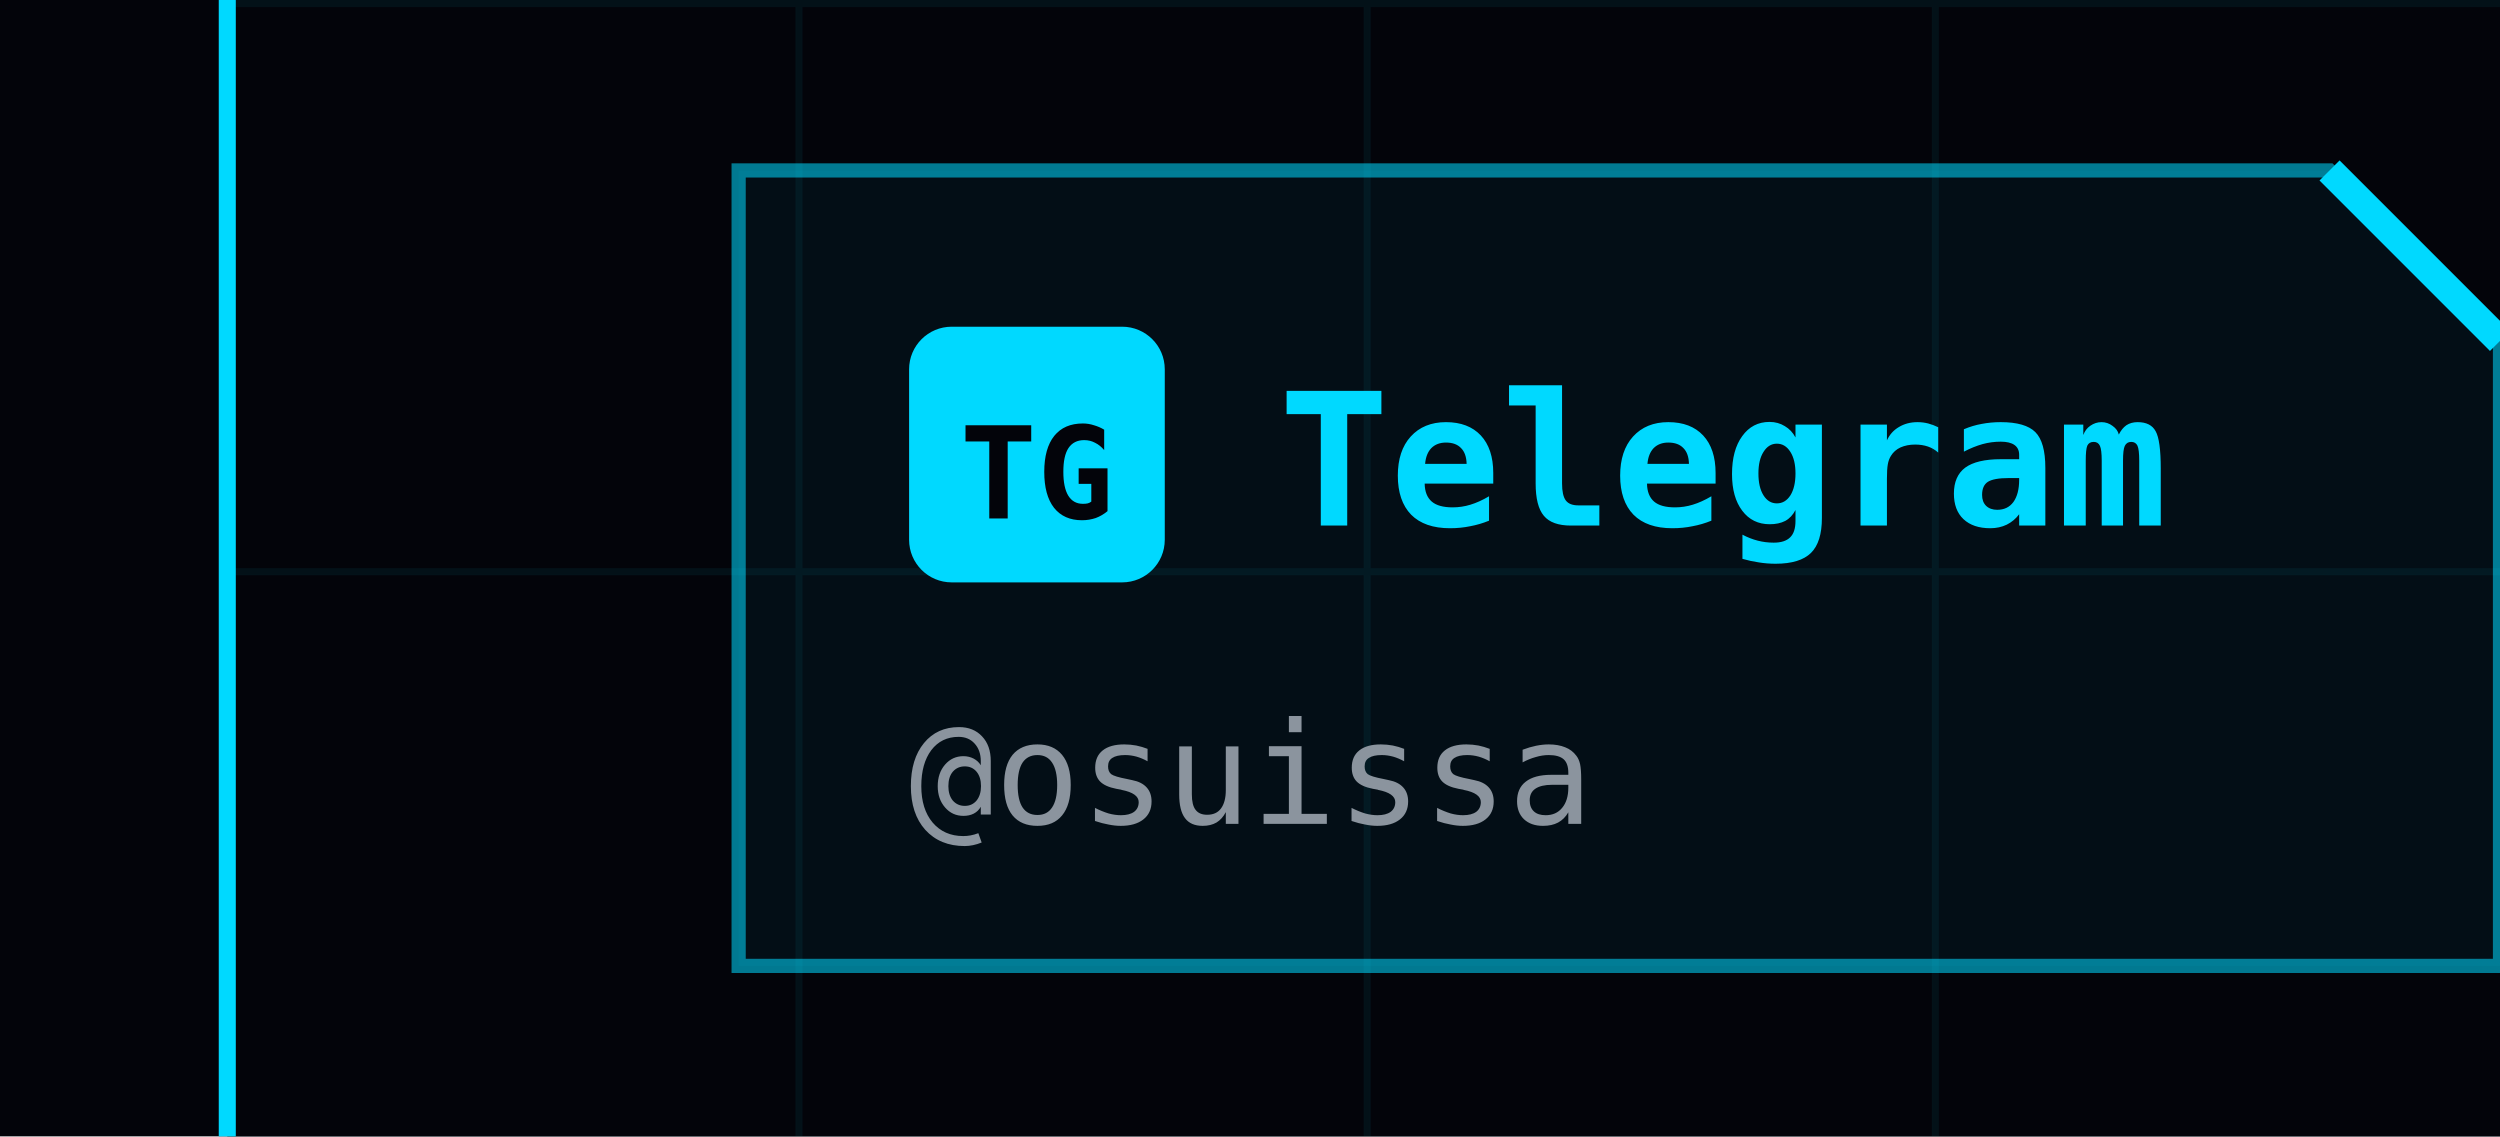
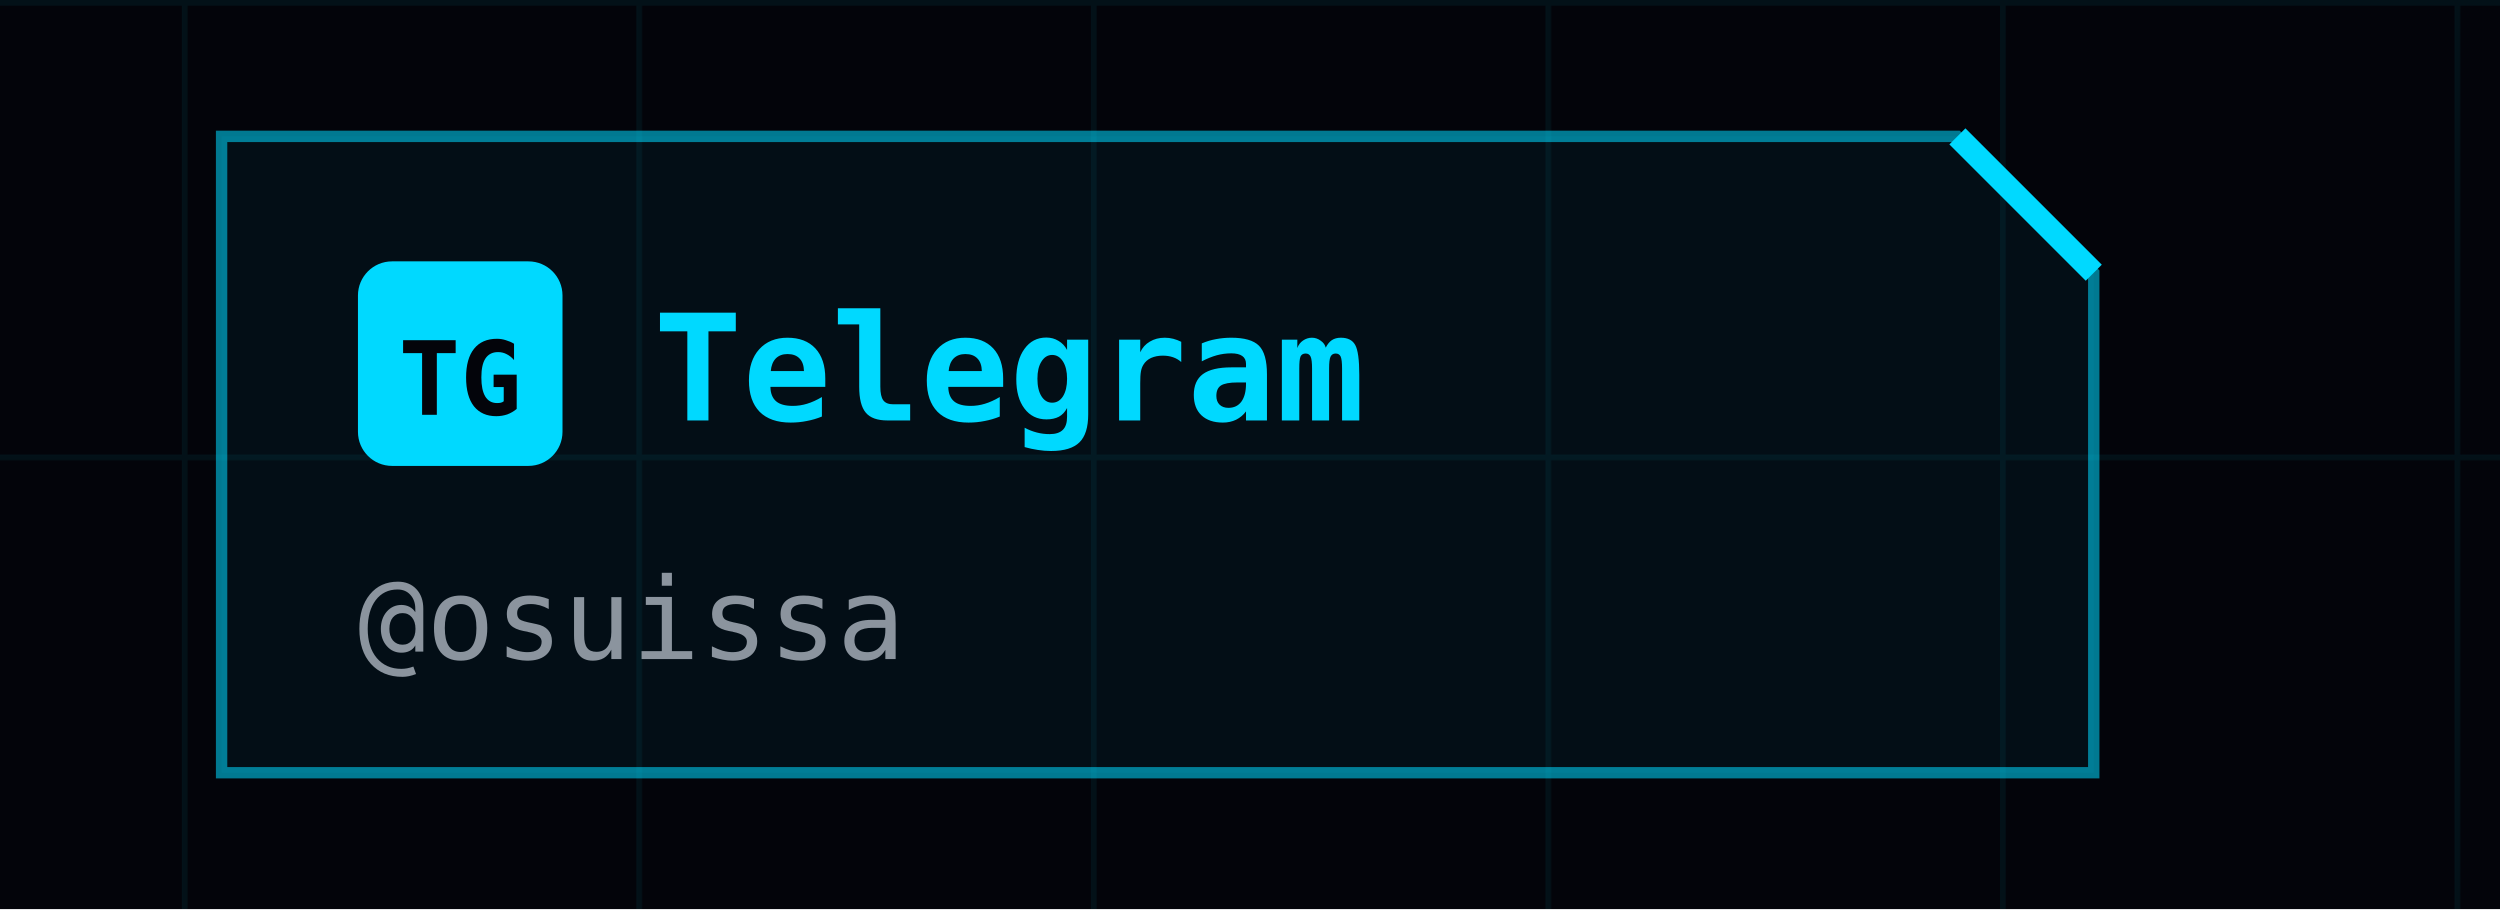
- <svg xmlns="http://www.w3.org/2000/svg" width="176" height="80" viewBox="0 0 176 80" role="img" aria-labelledby="t d">
+ <svg xmlns="http://www.w3.org/2000/svg" width="220" height="80" viewBox="0 0 220 80" role="img" aria-labelledby="t d">
  <style>text{font-family:ui-monospace,SFMono-Regular,Menlo,Consolas,monospace}.dim{fill:#8b949e}.cy{fill:#00d9ff}.wh{fill:#f0fbff}@keyframes fadein{from{opacity:0;transform:translateX(-6px)}to{opacity:1;transform:none}}.ln{animation:fadein .35s ease-out both}@media(prefers-reduced-motion:reduce){*{animation:none!important}}</style>
  <defs>
    <pattern id="grid" x="16" width="40" height="40" patternUnits="userSpaceOnUse">
      <path d="M40 0H0V40" fill="none" stroke="#00d9ff" stroke-opacity=".06" />
    </pattern>
    <filter id="glow" x="-50%" y="-50%" width="200%" height="200%">
      <feGaussianBlur stdDeviation="6" />
    </filter>
  </defs>
-   <path d="M16 -40V120" fill="none" stroke="#00d9ff" stroke-width="3" opacity=".55" filter="url(#glow)" />
-   <rect x="0" y="0" width="176" height="80" fill="#03040a" />
-   <rect x="16" y="0" width="160" height="80" fill="#03040a" />
-   <rect x="16" y="0" width="160" height="80" fill="url(#grid)" />
+   <rect x="0" y="0" width="220" height="80" fill="#03040a" />
+   <rect x="0" y="0" width="220" height="80" fill="url(#grid)" />
  <g class="ln" style="animation-delay:.25s">
-     <path d="M52 12H164L176 24V68H52Z" fill="#00d9ff" fill-opacity=".05" />
-     <path d="M52 12H164L176 24V68H52Z" fill="none" stroke="#00d9ff" stroke-opacity=".55" />
-     <path d="M164 12L176 24" stroke="#00d9ff" stroke-width="2" />
-     <rect x="64" y="23" width="18" height="18" rx="3" fill="#00d9ff" />
-     <text x="73" y="36.5" text-anchor="middle" font-weight="700" fill="#03040a" style="font-size:9px">TG</text>
-     <text x="90" y="37" font-weight="700" class="cy" style="font-size:13px">Telegram</text>
-     <text x="64" y="58" class="dim" style="font-size:10px">@osuissa</text>
+     <path d="M19.5 12H172.25L184.25 24V68H19.5Z" fill="#00d9ff" fill-opacity=".05" />
+     <path d="M19.5 12H172.25L184.25 24V68H19.5Z" fill="none" stroke="#00d9ff" stroke-opacity=".55" />
+     <path d="M172.25 12L184.25 24" stroke="#00d9ff" stroke-width="2" />
+     <g transform="translate(-32.50 0)">
+       <rect x="64" y="23" width="18" height="18" rx="3" fill="#00d9ff" />
+       <text x="73" y="36.5" text-anchor="middle" font-weight="700" fill="#03040a" style="font-size:9px">TG</text>
+       <text x="90" y="37" font-weight="700" class="cy" style="font-size:13px">Telegram</text>
+       <text x="64" y="58" class="dim" style="font-size:10px">@osuissa</text>
+     </g>
  </g>
-   <path d="M16 0V80" fill="none" stroke="#00d9ff" stroke-width="1.2" />
</svg>
